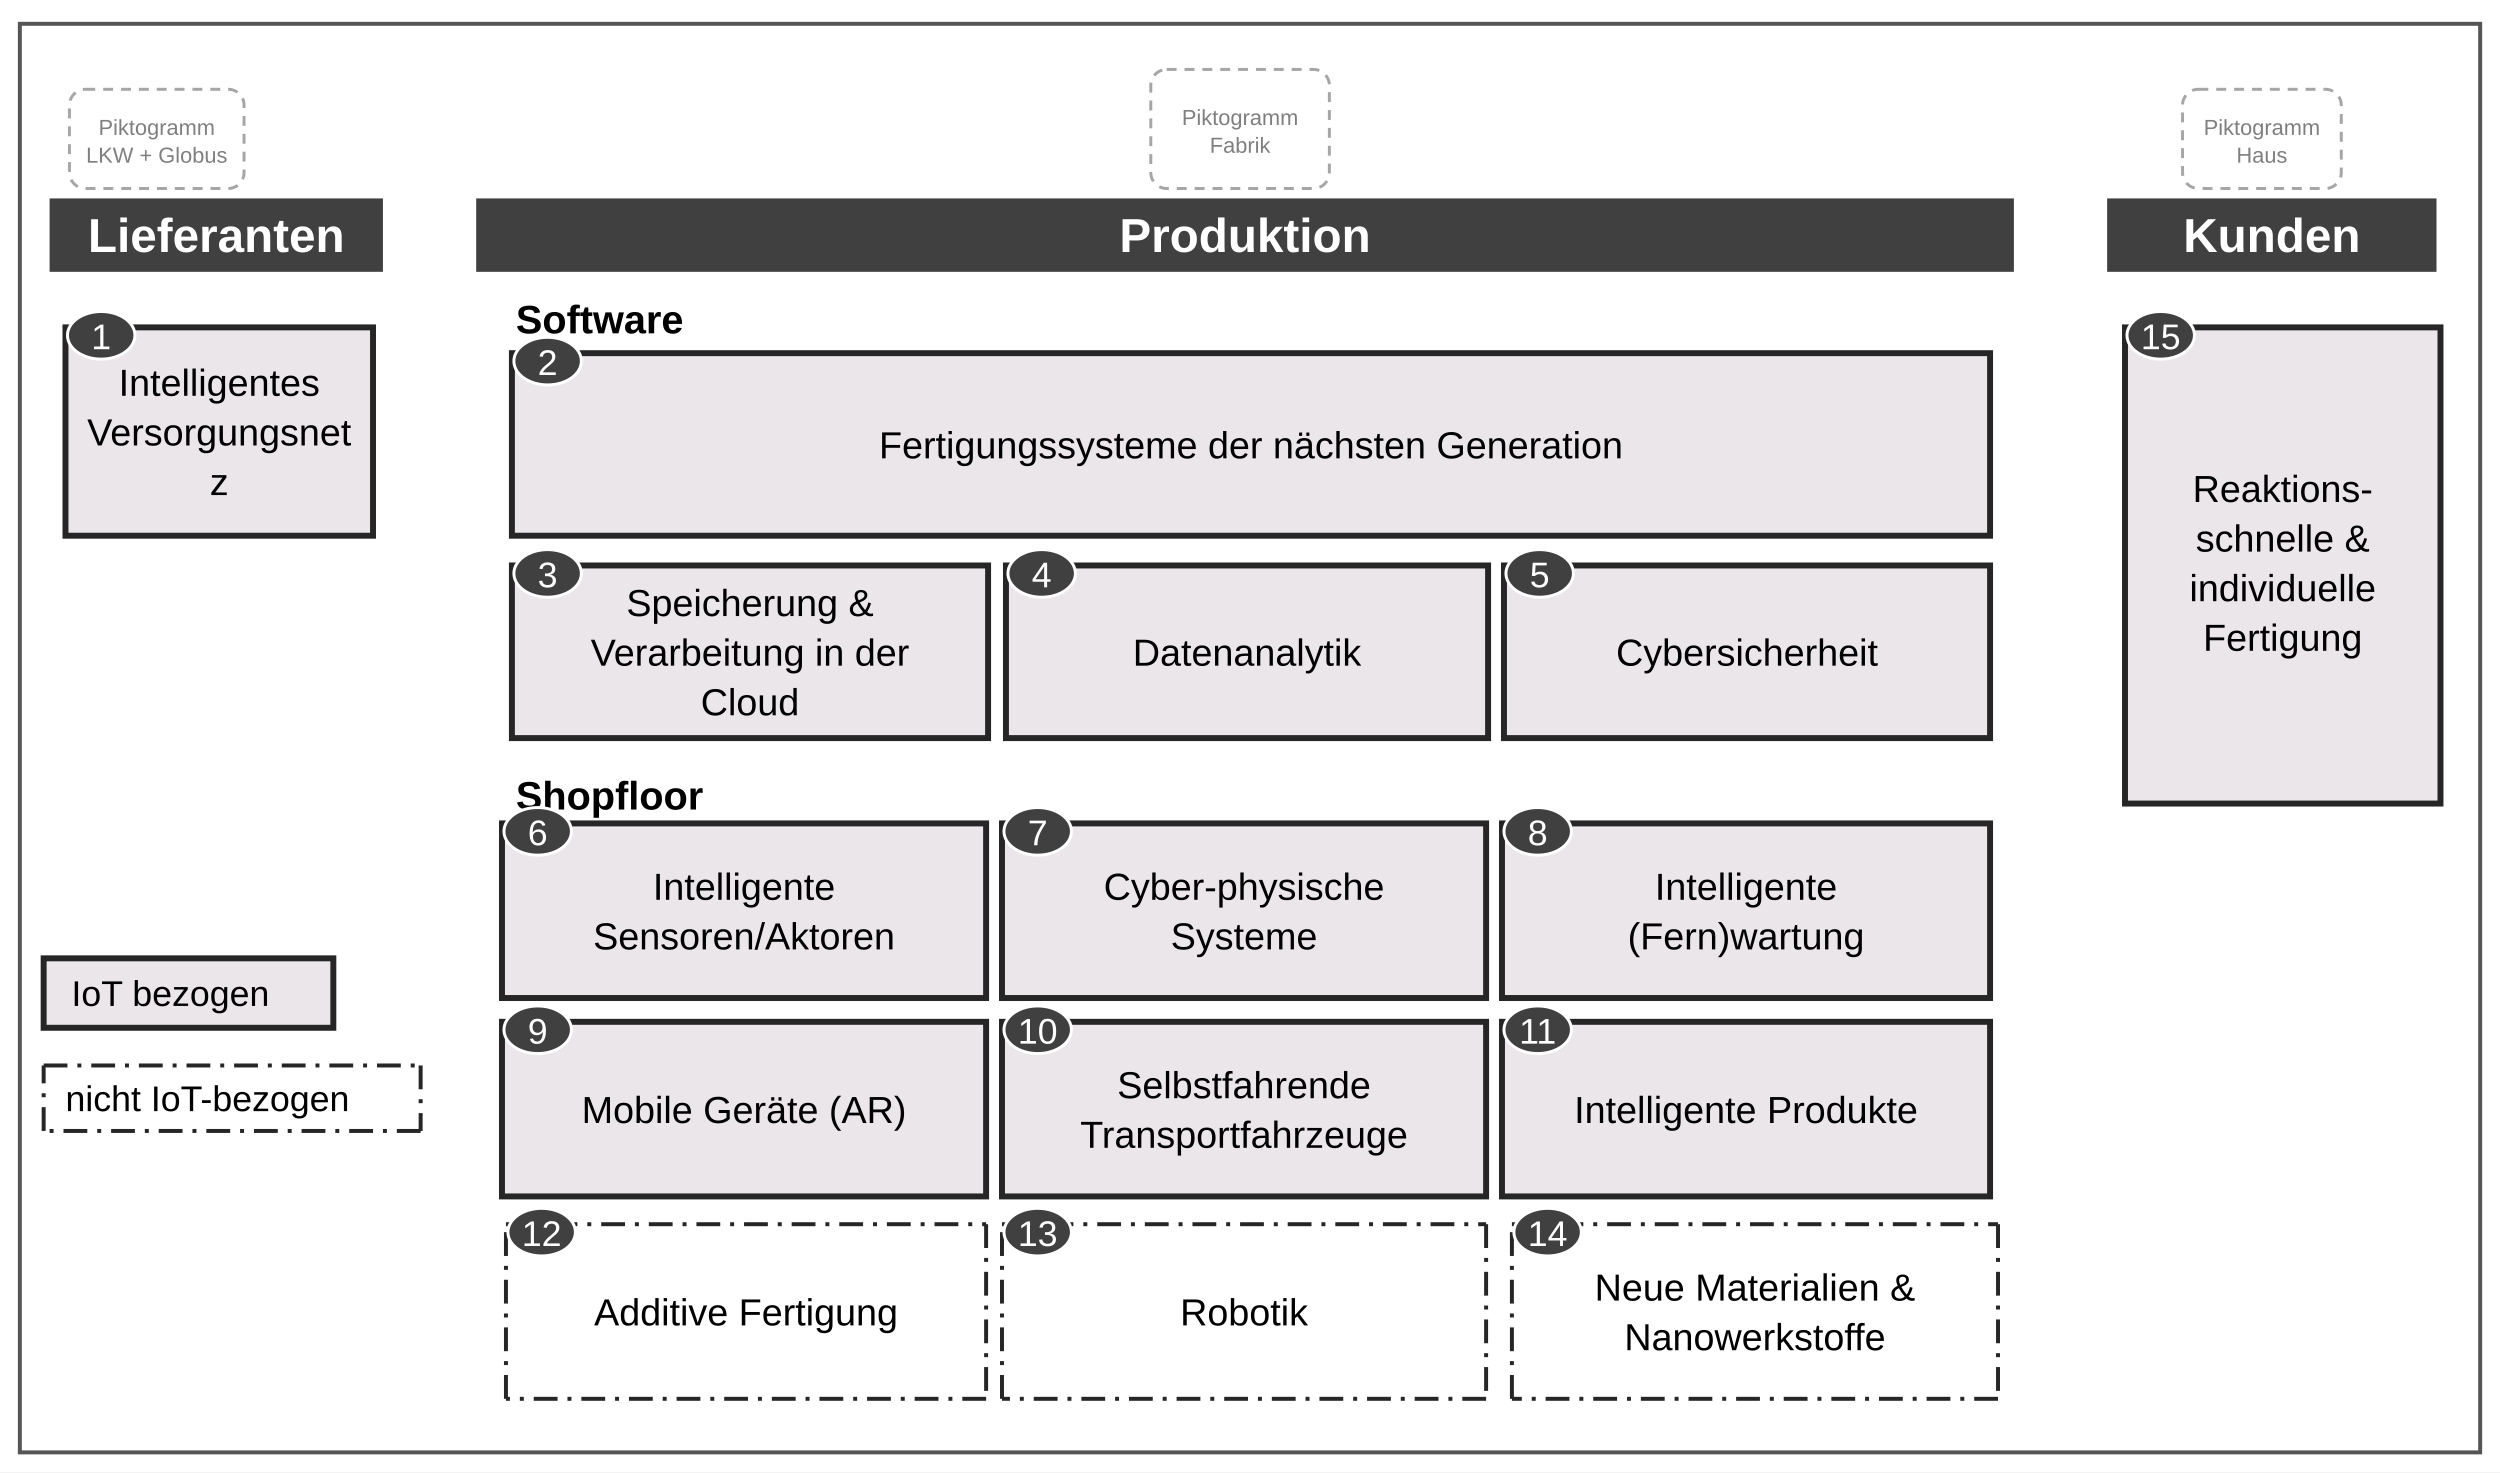
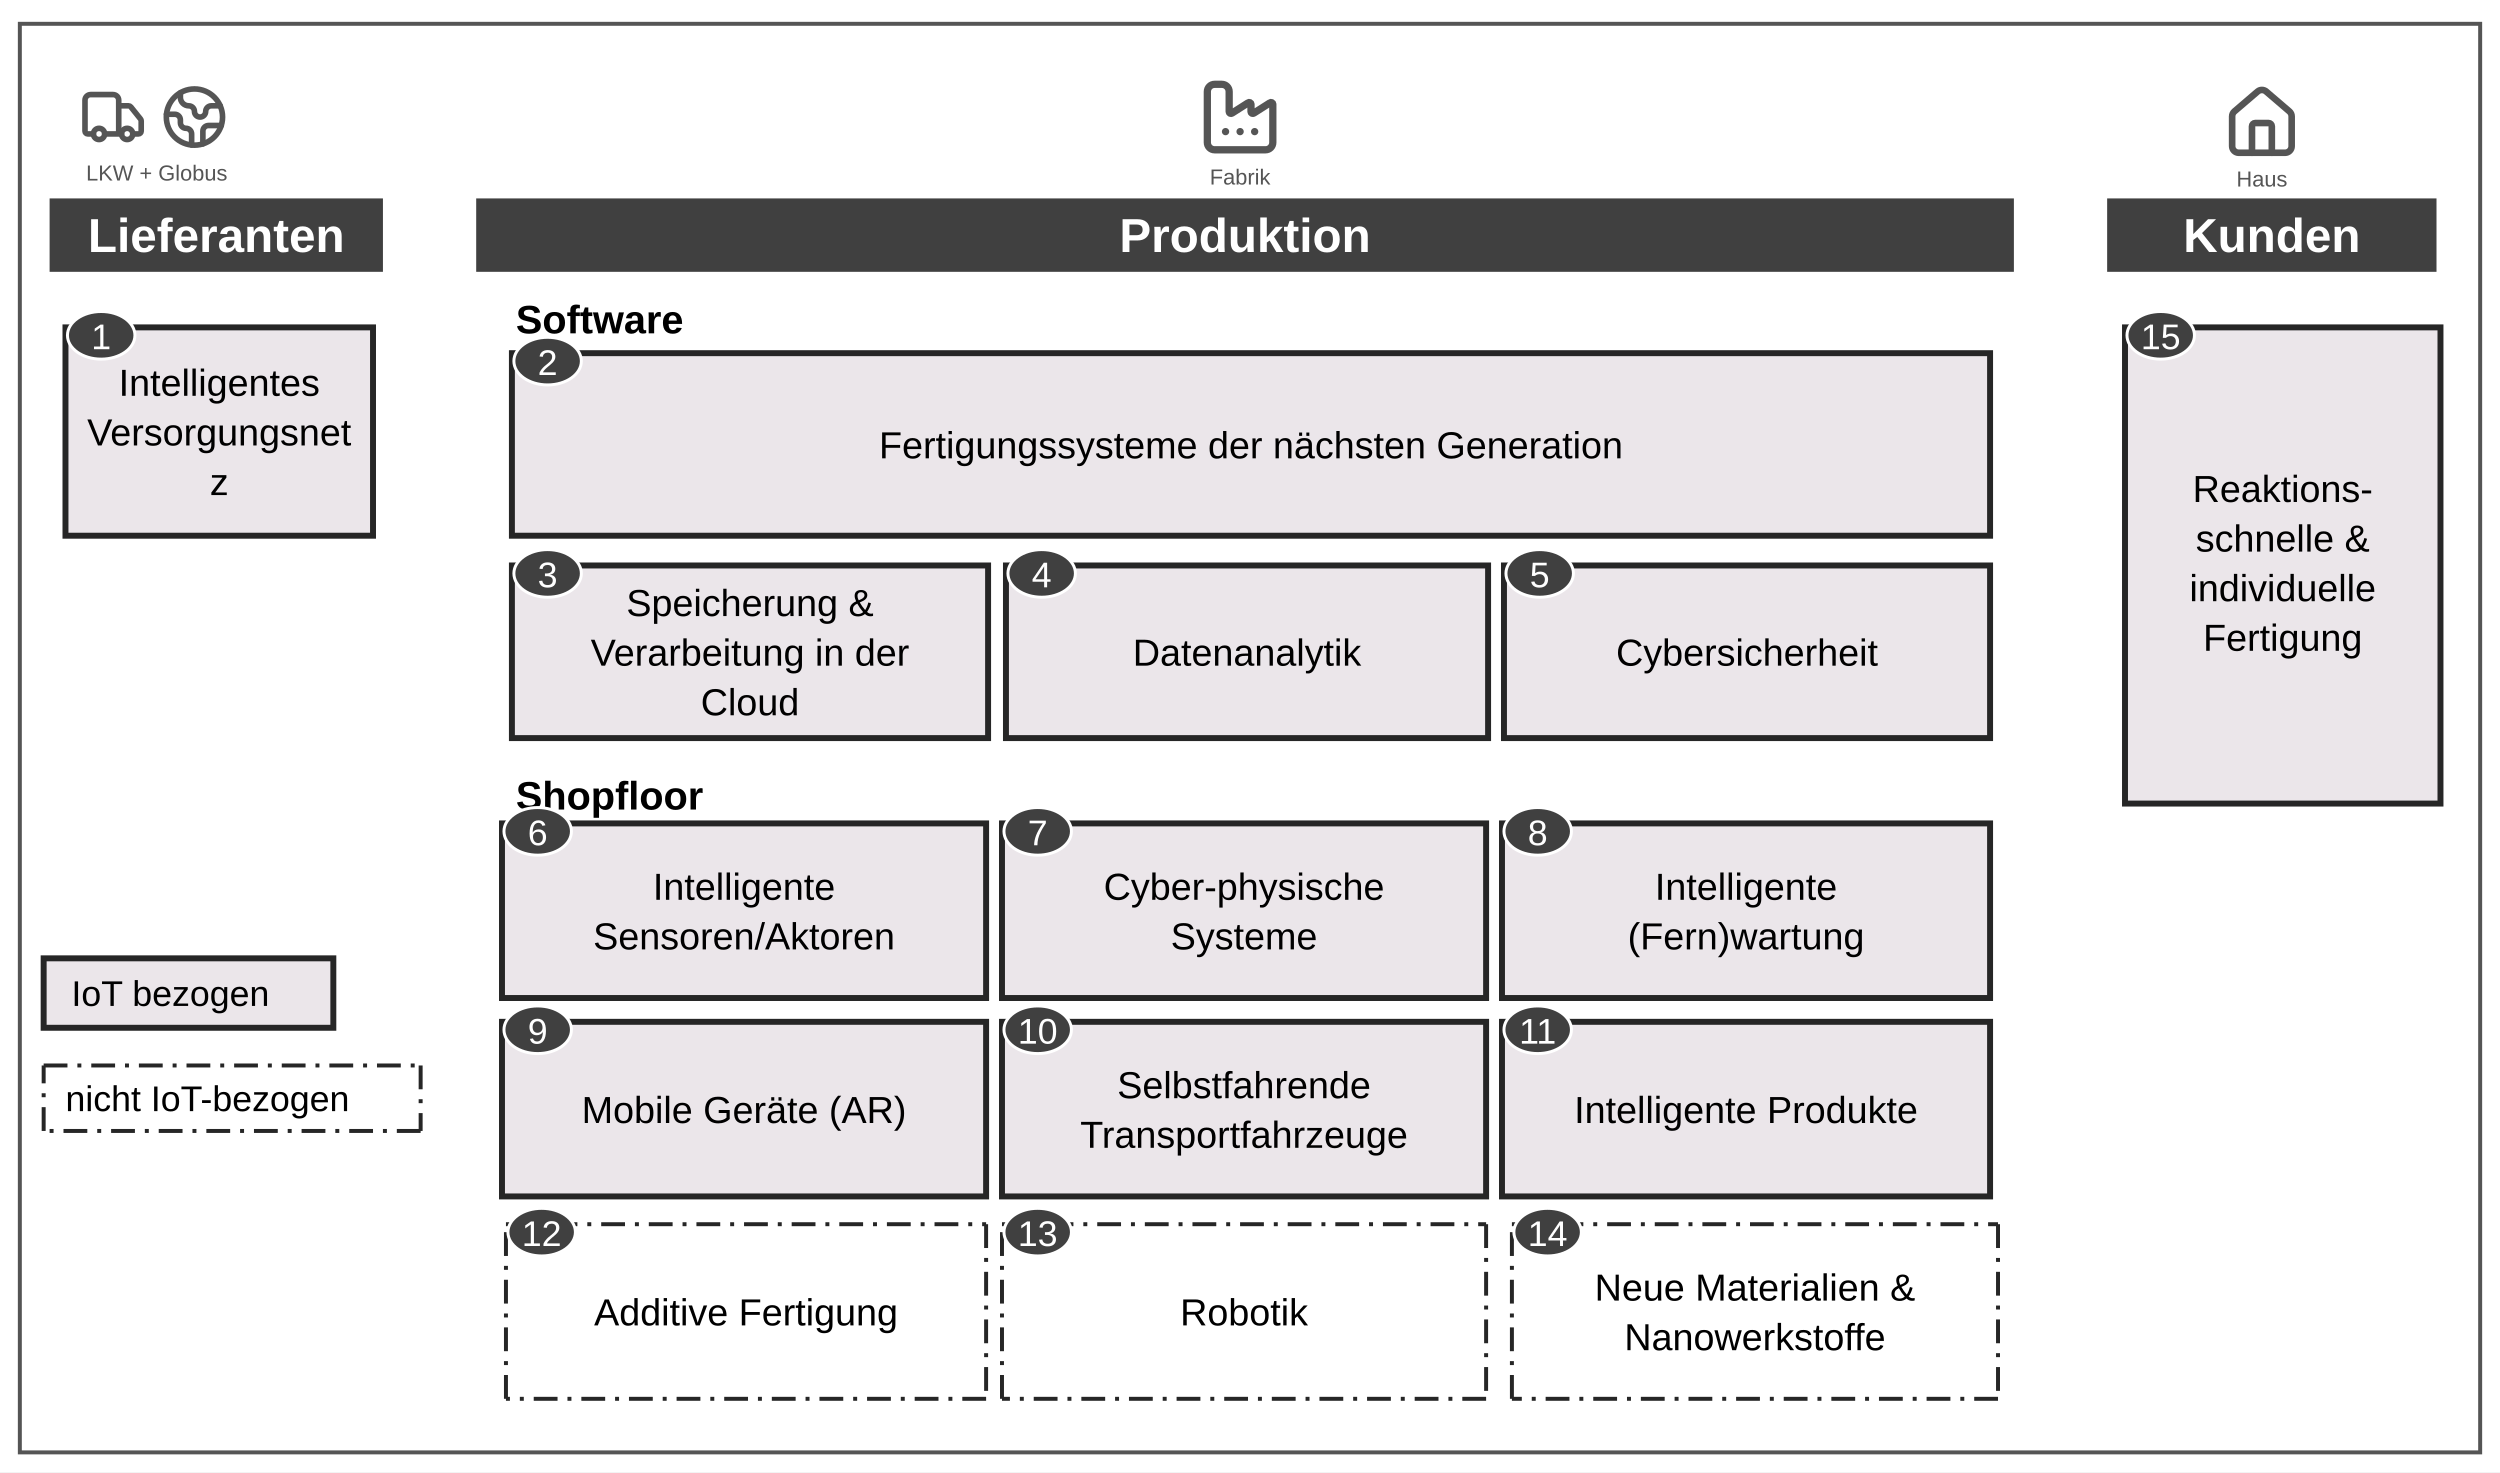
<svg xmlns="http://www.w3.org/2000/svg" viewBox="0 0 1260 742" width="1260" height="742" data-figure-id="abb-02" data-status="faithful" font-family="Arial, Helvetica, sans-serif">
  <rect x="0" y="0" width="1260" height="742" fill="#ffffff" />
  <rect x="10" y="12" width="1240" height="720" fill="none" stroke="#555555" stroke-width="2" />
-   <rect x="35" y="45" width="88" height="50" rx="8" fill="none" stroke="#a6a6a6" stroke-width="1.5" stroke-dasharray="5 4" />
-   <text font-family="Arial, Helvetica, sans-serif" x="79.0" y="68.0" font-size="11" text-anchor="middle" fill="#7f7f7f">Piktogramm</text>
-   <text font-family="Arial, Helvetica, sans-serif" x="79.0" y="82.0" font-size="11" text-anchor="middle" fill="#7f7f7f">LKW + Globus</text>
-   <rect x="580" y="35" width="90" height="60" rx="8" fill="none" stroke="#a6a6a6" stroke-width="1.5" stroke-dasharray="5 4" />
-   <text font-family="Arial, Helvetica, sans-serif" x="625.0" y="63.0" font-size="11" text-anchor="middle" fill="#7f7f7f">Piktogramm</text>
-   <text font-family="Arial, Helvetica, sans-serif" x="625.0" y="77.0" font-size="11" text-anchor="middle" fill="#7f7f7f">Fabrik</text>
-   <rect x="1100" y="45" width="80" height="50" rx="8" fill="none" stroke="#a6a6a6" stroke-width="1.5" stroke-dasharray="5 4" />
-   <text font-family="Arial, Helvetica, sans-serif" x="1140.0" y="68.0" font-size="11" text-anchor="middle" fill="#7f7f7f">Piktogramm</text>
-   <text font-family="Arial, Helvetica, sans-serif" x="1140.0" y="82.0" font-size="11" text-anchor="middle" fill="#7f7f7f">Haus</text>
  <rect x="25" y="100" width="168" height="37" fill="#404040" />
  <text font-family="Arial, Helvetica, sans-serif" class="answer" x="109.0" y="127" font-size="24" text-anchor="middle" font-weight="bold" fill="#ffffff">Lieferanten</text>
  <rect x="240" y="100" width="775" height="37" fill="#404040" />
  <text font-family="Arial, Helvetica, sans-serif" class="answer" x="627.5" y="127" font-size="24" text-anchor="middle" font-weight="bold" fill="#ffffff">Produktion</text>
  <rect x="1062" y="100" width="166" height="37" fill="#404040" />
  <text font-family="Arial, Helvetica, sans-serif" class="answer" x="1145.0" y="127" font-size="24" text-anchor="middle" font-weight="bold" fill="#ffffff">Kunden</text>
  <text font-family="Arial, Helvetica, sans-serif" class="answer" x="260" y="168" font-size="20" text-anchor="start" font-weight="bold" fill="#000000">Software</text>
  <text font-family="Arial, Helvetica, sans-serif" class="answer" x="260" y="408" font-size="20" text-anchor="start" font-weight="bold" fill="#000000">Shopfloor</text>
  <rect x="33" y="165" width="155" height="105" fill="#ebe6ea" stroke="#262626" stroke-width="3" />
  <text font-family="Arial, Helvetica, sans-serif" class="answer" x="110.5" y="199.5" font-size="19" text-anchor="middle" fill="#000000">Intelligentes</text>
  <text font-family="Arial, Helvetica, sans-serif" class="answer" x="110.5" y="224.5" font-size="19" text-anchor="middle" fill="#000000">Versorgungsnet</text>
  <text font-family="Arial, Helvetica, sans-serif" class="answer" x="110.5" y="249.5" font-size="19" text-anchor="middle" fill="#000000">z</text>
  <ellipse cx="51" cy="169" rx="17" ry="12" fill="#404040" stroke="#ffffff" stroke-width="1.5" />
  <text font-family="Arial, Helvetica, sans-serif" x="51" y="176" font-size="18" text-anchor="middle" fill="#ffffff">1</text>
  <rect x="258" y="178" width="745" height="92" fill="#ebe6ea" stroke="#262626" stroke-width="3" />
  <text font-family="Arial, Helvetica, sans-serif" class="answer" x="630.5" y="231.0" font-size="19" text-anchor="middle" fill="#000000">Fertigungssysteme der nächsten Generation</text>
  <ellipse cx="276" cy="182" rx="17" ry="12" fill="#404040" stroke="#ffffff" stroke-width="1.5" />
  <text font-family="Arial, Helvetica, sans-serif" x="276" y="189" font-size="18" text-anchor="middle" fill="#ffffff">2</text>
  <rect x="258" y="285" width="240" height="87" fill="#ebe6ea" stroke="#262626" stroke-width="3" />
  <text font-family="Arial, Helvetica, sans-serif" class="answer" x="378.0" y="310.5" font-size="19" text-anchor="middle" fill="#000000">Speicherung &amp;</text>
  <text font-family="Arial, Helvetica, sans-serif" class="answer" x="378.0" y="335.5" font-size="19" text-anchor="middle" fill="#000000">Verarbeitung in der</text>
  <text font-family="Arial, Helvetica, sans-serif" class="answer" x="378.0" y="360.5" font-size="19" text-anchor="middle" fill="#000000">Cloud</text>
  <ellipse cx="276" cy="289" rx="17" ry="12" fill="#404040" stroke="#ffffff" stroke-width="1.5" />
  <text font-family="Arial, Helvetica, sans-serif" x="276" y="296" font-size="18" text-anchor="middle" fill="#ffffff">3</text>
  <rect x="507" y="285" width="243" height="87" fill="#ebe6ea" stroke="#262626" stroke-width="3" />
  <text font-family="Arial, Helvetica, sans-serif" class="answer" x="628.5" y="335.5" font-size="19" text-anchor="middle" fill="#000000">Datenanalytik</text>
  <ellipse cx="525" cy="289" rx="17" ry="12" fill="#404040" stroke="#ffffff" stroke-width="1.5" />
  <text font-family="Arial, Helvetica, sans-serif" x="525" y="296" font-size="18" text-anchor="middle" fill="#ffffff">4</text>
  <rect x="758" y="285" width="245" height="87" fill="#ebe6ea" stroke="#262626" stroke-width="3" />
  <text font-family="Arial, Helvetica, sans-serif" class="answer" x="880.5" y="335.5" font-size="19" text-anchor="middle" fill="#000000">Cybersicherheit</text>
  <ellipse cx="776" cy="289" rx="17" ry="12" fill="#404040" stroke="#ffffff" stroke-width="1.5" />
  <text font-family="Arial, Helvetica, sans-serif" x="776" y="296" font-size="18" text-anchor="middle" fill="#ffffff">5</text>
  <rect x="253" y="415" width="244" height="88" fill="#ebe6ea" stroke="#262626" stroke-width="3" />
  <text font-family="Arial, Helvetica, sans-serif" class="answer" x="375.0" y="453.5" font-size="19" text-anchor="middle" fill="#000000">Intelligente</text>
  <text font-family="Arial, Helvetica, sans-serif" class="answer" x="375.0" y="478.5" font-size="19" text-anchor="middle" fill="#000000">Sensoren/Aktoren</text>
  <ellipse cx="271" cy="419" rx="17" ry="12" fill="#404040" stroke="#ffffff" stroke-width="1.5" />
  <text font-family="Arial, Helvetica, sans-serif" x="271" y="426" font-size="18" text-anchor="middle" fill="#ffffff">6</text>
  <rect x="505" y="415" width="244" height="88" fill="#ebe6ea" stroke="#262626" stroke-width="3" />
  <text font-family="Arial, Helvetica, sans-serif" class="answer" x="627.0" y="453.5" font-size="19" text-anchor="middle" fill="#000000">Cyber-physische</text>
  <text font-family="Arial, Helvetica, sans-serif" class="answer" x="627.0" y="478.5" font-size="19" text-anchor="middle" fill="#000000">Systeme</text>
  <ellipse cx="523" cy="419" rx="17" ry="12" fill="#404040" stroke="#ffffff" stroke-width="1.5" />
  <text font-family="Arial, Helvetica, sans-serif" x="523" y="426" font-size="18" text-anchor="middle" fill="#ffffff">7</text>
  <rect x="757" y="415" width="246" height="88" fill="#ebe6ea" stroke="#262626" stroke-width="3" />
  <text font-family="Arial, Helvetica, sans-serif" class="answer" x="880.0" y="453.5" font-size="19" text-anchor="middle" fill="#000000">Intelligente</text>
  <text font-family="Arial, Helvetica, sans-serif" class="answer" x="880.0" y="478.5" font-size="19" text-anchor="middle" fill="#000000">(Fern)wartung</text>
  <ellipse cx="775" cy="419" rx="17" ry="12" fill="#404040" stroke="#ffffff" stroke-width="1.5" />
  <text font-family="Arial, Helvetica, sans-serif" x="775" y="426" font-size="18" text-anchor="middle" fill="#ffffff">8</text>
  <rect x="253" y="515" width="244" height="88" fill="#ebe6ea" stroke="#262626" stroke-width="3" />
  <text font-family="Arial, Helvetica, sans-serif" class="answer" x="375.0" y="566.0" font-size="19" text-anchor="middle" fill="#000000">Mobile Geräte (AR)</text>
  <ellipse cx="271" cy="519" rx="17" ry="12" fill="#404040" stroke="#ffffff" stroke-width="1.5" />
  <text font-family="Arial, Helvetica, sans-serif" x="271" y="526" font-size="18" text-anchor="middle" fill="#ffffff">9</text>
  <rect x="505" y="515" width="244" height="88" fill="#ebe6ea" stroke="#262626" stroke-width="3" />
  <text font-family="Arial, Helvetica, sans-serif" class="answer" x="627.0" y="553.5" font-size="19" text-anchor="middle" fill="#000000">Selbstfahrende</text>
  <text font-family="Arial, Helvetica, sans-serif" class="answer" x="627.0" y="578.5" font-size="19" text-anchor="middle" fill="#000000">Transportfahrzeuge</text>
  <ellipse cx="523" cy="519" rx="17" ry="12" fill="#404040" stroke="#ffffff" stroke-width="1.5" />
  <text font-family="Arial, Helvetica, sans-serif" x="523" y="526" font-size="18" text-anchor="middle" fill="#ffffff">10</text>
  <rect x="757" y="515" width="246" height="88" fill="#ebe6ea" stroke="#262626" stroke-width="3" />
  <text font-family="Arial, Helvetica, sans-serif" class="answer" x="880.0" y="566.0" font-size="19" text-anchor="middle" fill="#000000">Intelligente Produkte</text>
  <ellipse cx="775" cy="519" rx="17" ry="12" fill="#404040" stroke="#ffffff" stroke-width="1.5" />
  <text font-family="Arial, Helvetica, sans-serif" x="775" y="526" font-size="18" text-anchor="middle" fill="#ffffff">11</text>
  <rect x="255" y="617" width="242" height="88" fill="#ffffff" stroke="none" />
  <path d="M255.0 617.0L267.0 617.0M272.0 617.0L274.0 617.0M279.0 617.0L291.0 617.0M296.0 617.0L298.0 617.0M303.0 617.0L315.0 617.0M320.0 617.0L322.0 617.0M327.0 617.0L339.0 617.0M344.0 617.0L346.0 617.0M351.0 617.0L363.0 617.0M368.0 617.0L370.0 617.0M375.0 617.0L387.0 617.0M392.0 617.0L394.0 617.0M399.0 617.0L411.0 617.0M416.0 617.0L418.0 617.0M423.0 617.0L435.0 617.0M440.0 617.0L442.0 617.0M447.0 617.0L459.0 617.0M464.0 617.0L466.0 617.0M471.0 617.0L483.0 617.0M488.0 617.0L490.0 617.0M495.0 617.0L497.0 617.0M497.0 617.0L497.0 629.0M497.0 634.0L497.0 636.0M497.0 641.0L497.0 653.0M497.0 658.0L497.0 660.0M497.0 665.0L497.0 677.0M497.0 682.0L497.0 684.0M497.0 689.0L497.0 701.0M497.0 705.0L485.0 705.0M480.0 705.0L478.0 705.0M473.0 705.0L461.0 705.0M456.0 705.0L454.0 705.0M449.0 705.0L437.0 705.0M432.0 705.0L430.0 705.0M425.0 705.0L413.0 705.0M408.0 705.0L406.0 705.0M401.0 705.0L389.0 705.0M384.0 705.0L382.0 705.0M377.0 705.0L365.0 705.0M360.0 705.0L358.0 705.0M353.0 705.0L341.0 705.0M336.0 705.0L334.0 705.0M329.0 705.0L317.0 705.0M312.0 705.0L310.0 705.0M305.0 705.0L293.0 705.0M288.0 705.0L286.0 705.0M281.0 705.0L269.0 705.0M264.0 705.0L262.0 705.0M257.0 705.0L255.0 705.0M255.0 705.0L255.0 693.0M255.0 688.0L255.0 686.0M255.0 681.0L255.0 669.0M255.0 664.0L255.0 662.0M255.0 657.0L255.0 645.0M255.0 640.0L255.0 638.0M255.0 633.0L255.0 621.0" fill="none" stroke="#262626" stroke-width="2" />
  <text font-family="Arial, Helvetica, sans-serif" class="answer" x="376.0" y="668.0" font-size="19" text-anchor="middle" fill="#000000">Additive Fertigung</text>
  <ellipse cx="273" cy="621" rx="17" ry="12" fill="#404040" stroke="#ffffff" stroke-width="1.5" />
  <text font-family="Arial, Helvetica, sans-serif" x="273" y="628" font-size="18" text-anchor="middle" fill="#ffffff">12</text>
  <rect x="505" y="617" width="244" height="88" fill="#ffffff" stroke="none" />
  <path d="M505.0 617.0L517.0 617.0M522.0 617.0L524.0 617.0M529.0 617.0L541.0 617.0M546.0 617.0L548.0 617.0M553.0 617.0L565.0 617.0M570.0 617.0L572.0 617.0M577.0 617.0L589.0 617.0M594.0 617.0L596.0 617.0M601.0 617.0L613.0 617.0M618.0 617.0L620.0 617.0M625.0 617.0L637.0 617.0M642.0 617.0L644.0 617.0M649.0 617.0L661.0 617.0M666.0 617.0L668.0 617.0M673.0 617.0L685.0 617.0M690.0 617.0L692.0 617.0M697.0 617.0L709.0 617.0M714.0 617.0L716.0 617.0M721.0 617.0L733.0 617.0M738.0 617.0L740.0 617.0M745.0 617.0L749.0 617.0M749.0 617.0L749.0 629.0M749.0 634.0L749.0 636.0M749.0 641.0L749.0 653.0M749.0 658.0L749.0 660.0M749.0 665.0L749.0 677.0M749.0 682.0L749.0 684.0M749.0 689.0L749.0 701.0M749.0 705.0L737.0 705.0M732.0 705.0L730.0 705.0M725.0 705.0L713.0 705.0M708.0 705.0L706.0 705.0M701.0 705.0L689.0 705.0M684.0 705.0L682.0 705.0M677.0 705.0L665.0 705.0M660.0 705.0L658.0 705.0M653.0 705.0L641.0 705.0M636.0 705.0L634.0 705.0M629.0 705.0L617.0 705.0M612.0 705.0L610.0 705.0M605.0 705.0L593.0 705.0M588.0 705.0L586.0 705.0M581.0 705.0L569.0 705.0M564.0 705.0L562.0 705.0M557.0 705.0L545.0 705.0M540.0 705.0L538.0 705.0M533.0 705.0L521.0 705.0M516.0 705.0L514.0 705.0M509.0 705.0L505.0 705.0M505.0 705.0L505.0 693.0M505.0 688.0L505.0 686.0M505.0 681.0L505.0 669.0M505.0 664.0L505.0 662.0M505.0 657.0L505.0 645.0M505.0 640.0L505.0 638.0M505.0 633.0L505.0 621.0" fill="none" stroke="#262626" stroke-width="2" />
  <text font-family="Arial, Helvetica, sans-serif" class="answer" x="627.0" y="668.0" font-size="19" text-anchor="middle" fill="#000000">Robotik</text>
  <ellipse cx="523" cy="621" rx="17" ry="12" fill="#404040" stroke="#ffffff" stroke-width="1.5" />
  <text font-family="Arial, Helvetica, sans-serif" x="523" y="628" font-size="18" text-anchor="middle" fill="#ffffff">13</text>
  <rect x="762" y="617" width="245" height="88" fill="#ffffff" stroke="none" />
  <path d="M762.0 617.0L774.0 617.0M779.0 617.0L781.0 617.0M786.0 617.0L798.0 617.0M803.0 617.0L805.0 617.0M810.0 617.0L822.0 617.0M827.0 617.0L829.0 617.0M834.0 617.0L846.0 617.0M851.0 617.0L853.0 617.0M858.0 617.0L870.0 617.0M875.0 617.0L877.0 617.0M882.0 617.0L894.0 617.0M899.0 617.0L901.0 617.0M906.0 617.0L918.0 617.0M923.0 617.0L925.0 617.0M930.0 617.0L942.0 617.0M947.0 617.0L949.0 617.0M954.0 617.0L966.0 617.0M971.0 617.0L973.0 617.0M978.0 617.0L990.0 617.0M995.0 617.0L997.0 617.0M1002.0 617.0L1007.0 617.0M1007.0 617.0L1007.0 629.0M1007.0 634.0L1007.0 636.0M1007.0 641.0L1007.0 653.0M1007.0 658.0L1007.0 660.0M1007.0 665.0L1007.0 677.0M1007.0 682.0L1007.0 684.0M1007.0 689.0L1007.0 701.0M1007.0 705.0L995.0 705.0M990.0 705.0L988.0 705.0M983.0 705.0L971.0 705.0M966.0 705.0L964.0 705.0M959.0 705.0L947.0 705.0M942.0 705.0L940.0 705.0M935.0 705.0L923.0 705.0M918.0 705.0L916.0 705.0M911.0 705.0L899.0 705.0M894.0 705.0L892.0 705.0M887.0 705.0L875.0 705.0M870.0 705.0L868.0 705.0M863.0 705.0L851.0 705.0M846.0 705.0L844.0 705.0M839.0 705.0L827.0 705.0M822.0 705.0L820.0 705.0M815.0 705.0L803.0 705.0M798.0 705.0L796.0 705.0M791.0 705.0L779.0 705.0M774.0 705.0L772.0 705.0M767.0 705.0L762.0 705.0M762.0 705.0L762.0 693.0M762.0 688.0L762.0 686.0M762.0 681.0L762.0 669.0M762.0 664.0L762.0 662.0M762.0 657.0L762.0 645.0M762.0 640.0L762.0 638.0M762.0 633.0L762.0 621.0" fill="none" stroke="#262626" stroke-width="2" />
  <text font-family="Arial, Helvetica, sans-serif" class="answer" x="884.5" y="655.5" font-size="19" text-anchor="middle" fill="#000000">Neue Materialien &amp;</text>
  <text font-family="Arial, Helvetica, sans-serif" class="answer" x="884.5" y="680.5" font-size="19" text-anchor="middle" fill="#000000">Nanowerkstoffe</text>
  <ellipse cx="780" cy="621" rx="17" ry="12" fill="#404040" stroke="#ffffff" stroke-width="1.5" />
  <text font-family="Arial, Helvetica, sans-serif" x="780" y="628" font-size="18" text-anchor="middle" fill="#ffffff">14</text>
  <rect x="1071" y="165" width="159" height="240" fill="#ebe6ea" stroke="#262626" stroke-width="3" />
  <text font-family="Arial, Helvetica, sans-serif" class="answer" x="1150.5" y="253" font-size="19" text-anchor="middle" fill="#000000">Reaktions-</text>
  <text font-family="Arial, Helvetica, sans-serif" class="answer" x="1150.5" y="278" font-size="19" text-anchor="middle" fill="#000000">schnelle &amp;</text>
  <text font-family="Arial, Helvetica, sans-serif" class="answer" x="1150.5" y="303" font-size="19" text-anchor="middle" fill="#000000">individuelle</text>
  <text font-family="Arial, Helvetica, sans-serif" class="answer" x="1150.5" y="328" font-size="19" text-anchor="middle" fill="#000000">Fertigung</text>
  <ellipse cx="1089" cy="169" rx="17" ry="12" fill="#404040" stroke="#ffffff" stroke-width="1.5" />
  <text font-family="Arial, Helvetica, sans-serif" x="1089" y="176" font-size="18" text-anchor="middle" fill="#ffffff">15</text>
  <rect x="22" y="483" width="146" height="35" fill="#ebe6ea" stroke="#262626" stroke-width="3" />
  <text font-family="Arial, Helvetica, sans-serif" class="answer" x="36" y="507" font-size="18" text-anchor="start" fill="#000000">IoT bezogen</text>
  <rect x="22" y="537" width="190" height="33" fill="#ffffff" stroke="none" />
  <path d="M22.0 537.0L34.0 537.0M39.0 537.0L41.0 537.0M46.0 537.0L58.0 537.0M63.0 537.0L65.0 537.0M70.0 537.0L82.0 537.0M87.0 537.0L89.0 537.0M94.0 537.0L106.0 537.0M111.0 537.0L113.0 537.0M118.0 537.0L130.0 537.0M135.0 537.0L137.0 537.0M142.0 537.0L154.0 537.0M159.0 537.0L161.0 537.0M166.0 537.0L178.0 537.0M183.0 537.0L185.0 537.0M190.0 537.0L202.0 537.0M207.0 537.0L209.0 537.0M212.0 537.0L212.0 549.0M212.0 554.0L212.0 556.0M212.0 561.0L212.0 570.0M212.0 570.0L200.0 570.0M195.0 570.0L193.0 570.0M188.0 570.0L176.0 570.0M171.0 570.0L169.0 570.0M164.0 570.0L152.0 570.0M147.0 570.0L145.0 570.0M140.0 570.0L128.0 570.0M123.0 570.0L121.0 570.0M116.0 570.0L104.0 570.0M99.0 570.0L97.0 570.0M92.0 570.0L80.0 570.0M75.0 570.0L73.0 570.0M68.0 570.0L56.0 570.0M51.0 570.0L49.0 570.0M44.0 570.0L32.0 570.0M27.0 570.0L25.0 570.0M22.0 570.0L22.0 558.0M22.0 553.0L22.0 551.0M22.0 546.0L22.0 537.0" fill="none" stroke="#262626" stroke-width="2" />
  <text font-family="Arial, Helvetica, sans-serif" class="answer" x="33" y="560" font-size="18" text-anchor="start" fill="#000000">nicht IoT-bezogen</text>
+   <g data-icon-query="truck" data-icon-box="40 42 34 34" data-icon-color="#555555">
+     <g data-library-icon="lucide:truck" transform="translate(40 42) scale(1.41667)">
+       <g fill="none" stroke="#555555" stroke-linecap="round" stroke-linejoin="round" stroke-width="2">
+         <path d="M14 18V6a2 2 0 0 0-2-2H4a2 2 0 0 0-2 2v11a1 1 0 0 0 1 1h2m10 0H9m10 0h2a1 1 0 0 0 1-1v-3.65a1 1 0 0 0-.22-.624l-3.48-4.35A1 1 0 0 0 17.52 8H14" />
+         <circle cx="17" cy="18" r="2" />
+         <circle cx="7" cy="18" r="2" />
+       </g>
+     </g>
+     <text x="79" y="91" font-size="11" fill="#555555" text-anchor="middle" font-family="Arial, Helvetica, sans-serif">LKW + Globus</text>
+   </g>
+   <g data-icon-query="earth" data-icon-box="81 42 34 34" data-icon-color="#555555">
+     <g data-library-icon="lucide:earth" transform="translate(81 42) scale(1.41667)">
+       <g fill="none" stroke="#555555" stroke-linecap="round" stroke-linejoin="round" stroke-width="2">
+         <path d="M21.54 15H17a2 2 0 0 0-2 2v4.54M7 3.34V5a3 3 0 0 0 3 3a2 2 0 0 1 2 2c0 1.1.9 2 2 2a2 2 0 0 0 2-2c0-1.1.9-2 2-2h3.17M11 21.95V18a2 2 0 0 0-2-2a2 2 0 0 1-2-2v-1a2 2 0 0 0-2-2H2.05" />
+         <circle cx="12" cy="12" r="10" />
+       </g>
+     </g>
+   </g>
+   <g data-icon-query="factory" data-icon-box="603 37 44 44" data-icon-color="#555555">
+     <g data-library-icon="lucide:factory" transform="translate(603 37) scale(1.83333)">
+       <path fill="none" stroke="#555555" stroke-linecap="round" stroke-linejoin="round" stroke-width="2" d="M12 16h.01M16 16h.01M3 19a2 2 0 0 0 2 2h14a2 2 0 0 0 2-2V8.5a.5.5 0 0 0-.769-.422l-4.462 2.844A.5.5 0 0 1 15 10.5v-2a.5.5 0 0 0-.769-.422L9.77 10.922A.5.5 0 0 1 9 10.5V5a2 2 0 0 0-2-2H5a2 2 0 0 0-2 2zm5-3h.01" />
+     </g>
+     <text x="625" y="93" font-size="11" fill="#555555" text-anchor="middle" font-family="Arial, Helvetica, sans-serif">Fabrik</text>
+   </g>
+   <g data-icon-query="house" data-icon-box="1120 42 40 40" data-icon-color="#555555">
+     <g data-library-icon="lucide:house" transform="translate(1120 42) scale(1.66667)">
+       <g fill="none" stroke="#555555" stroke-linecap="round" stroke-linejoin="round" stroke-width="2">
+         <path d="M15 21v-8a1 1 0 0 0-1-1h-4a1 1 0 0 0-1 1v8" />
+         <path d="M3 10a2 2 0 0 1 .709-1.528l7-6a2 2 0 0 1 2.582 0l7 6A2 2 0 0 1 21 10v9a2 2 0 0 1-2 2H5a2 2 0 0 1-2-2z" />
+       </g>
+     </g>
+     <text x="1140" y="94" font-size="11" fill="#555555" text-anchor="middle" font-family="Arial, Helvetica, sans-serif">Haus</text>
+   </g>
</svg>
